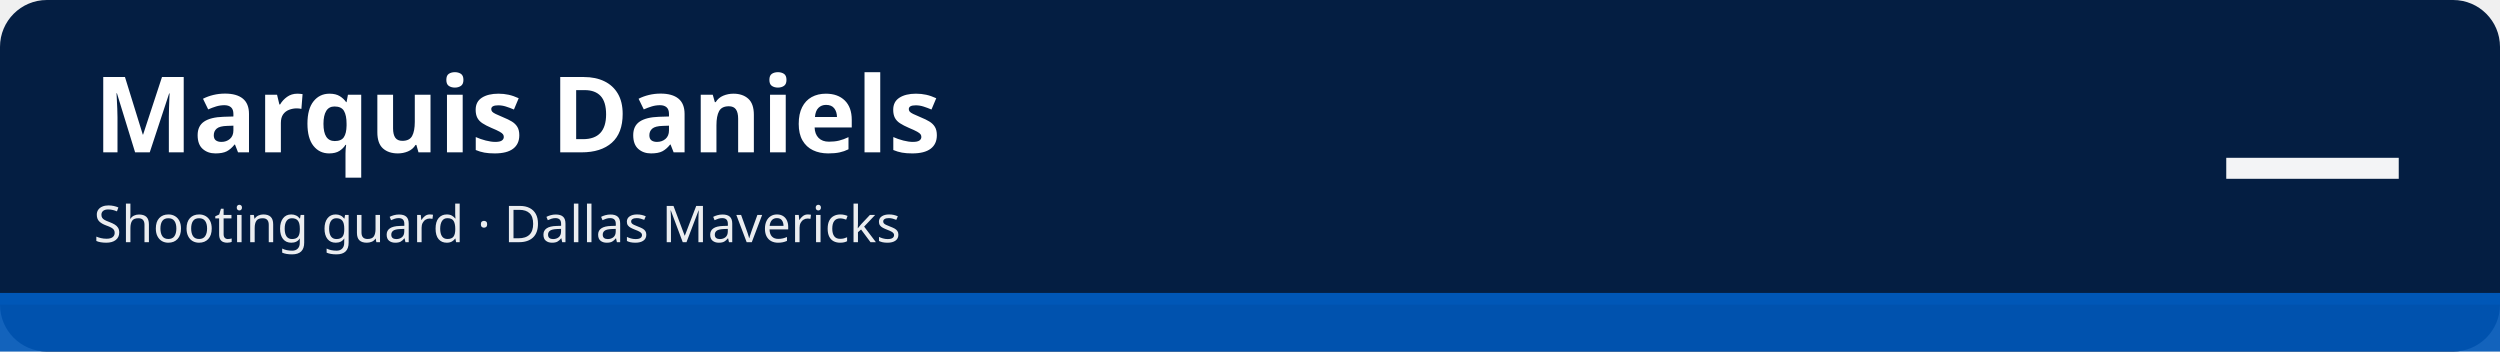
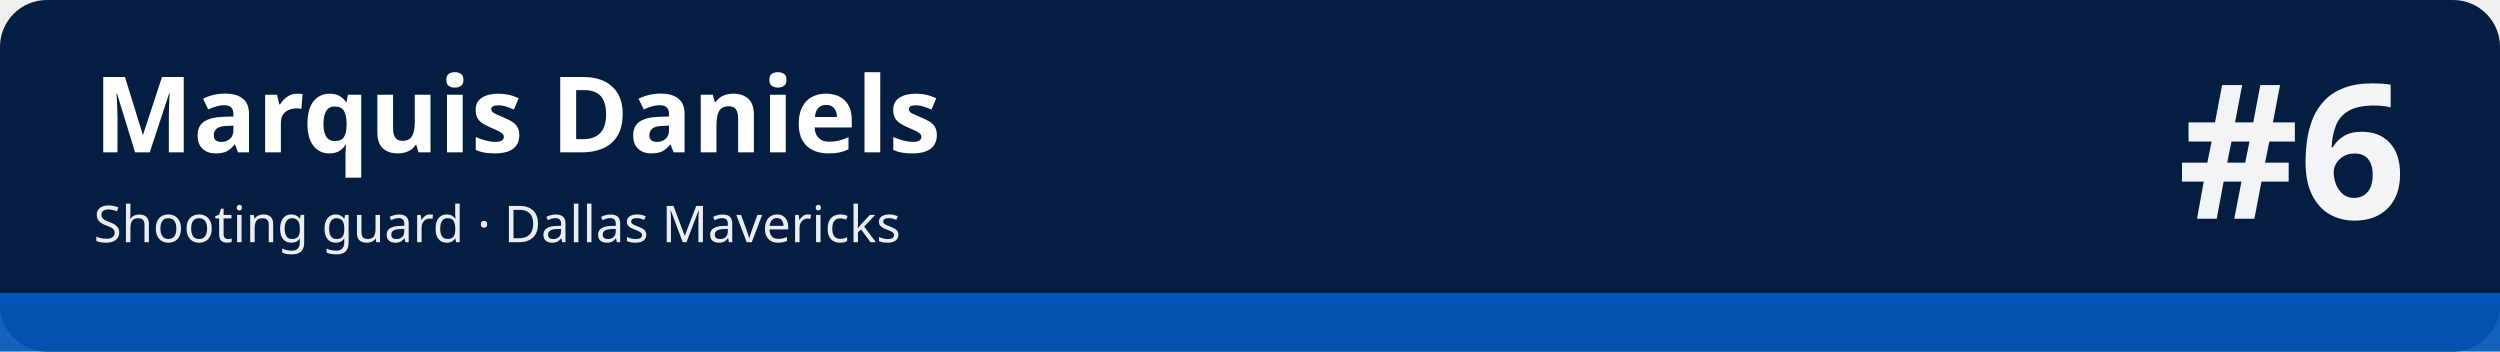
<svg xmlns="http://www.w3.org/2000/svg" width="1280" height="180" viewBox="0 0 1280 180" role="img" aria-labelledby="t d">
  <rect width="1280" height="180" rx="24" fill="#041e42" />
  <rect x="0" y="150" width="1280" height="30" fill="#0057b7" fill-opacity=".92" />
  <rect x="0" y="150" width="1280" height="6" fill="#0057b7" />
  <text x="48" y="78" font-family="sans-serif" font-size="54" font-weight="700" fill="#ffffff">Marquis Daniels</text>
  <text x="48" y="124" font-family="sans-serif" font-size="26" fill="#ffffff" fill-opacity=".92">Shooting guard · Dallas Mavericks</text>
-   <text x="1232" y="112" font-family="sans-serif" font-size="96" font-weight="800" fill="#ffffff" fill-opacity=".95" text-anchor="end">—</text>
+   <text x="1232" y="112" font-family="sans-serif" font-size="96" font-weight="800" fill="#ffffff" fill-opacity=".95" text-anchor="end">#6</text>
</svg>
